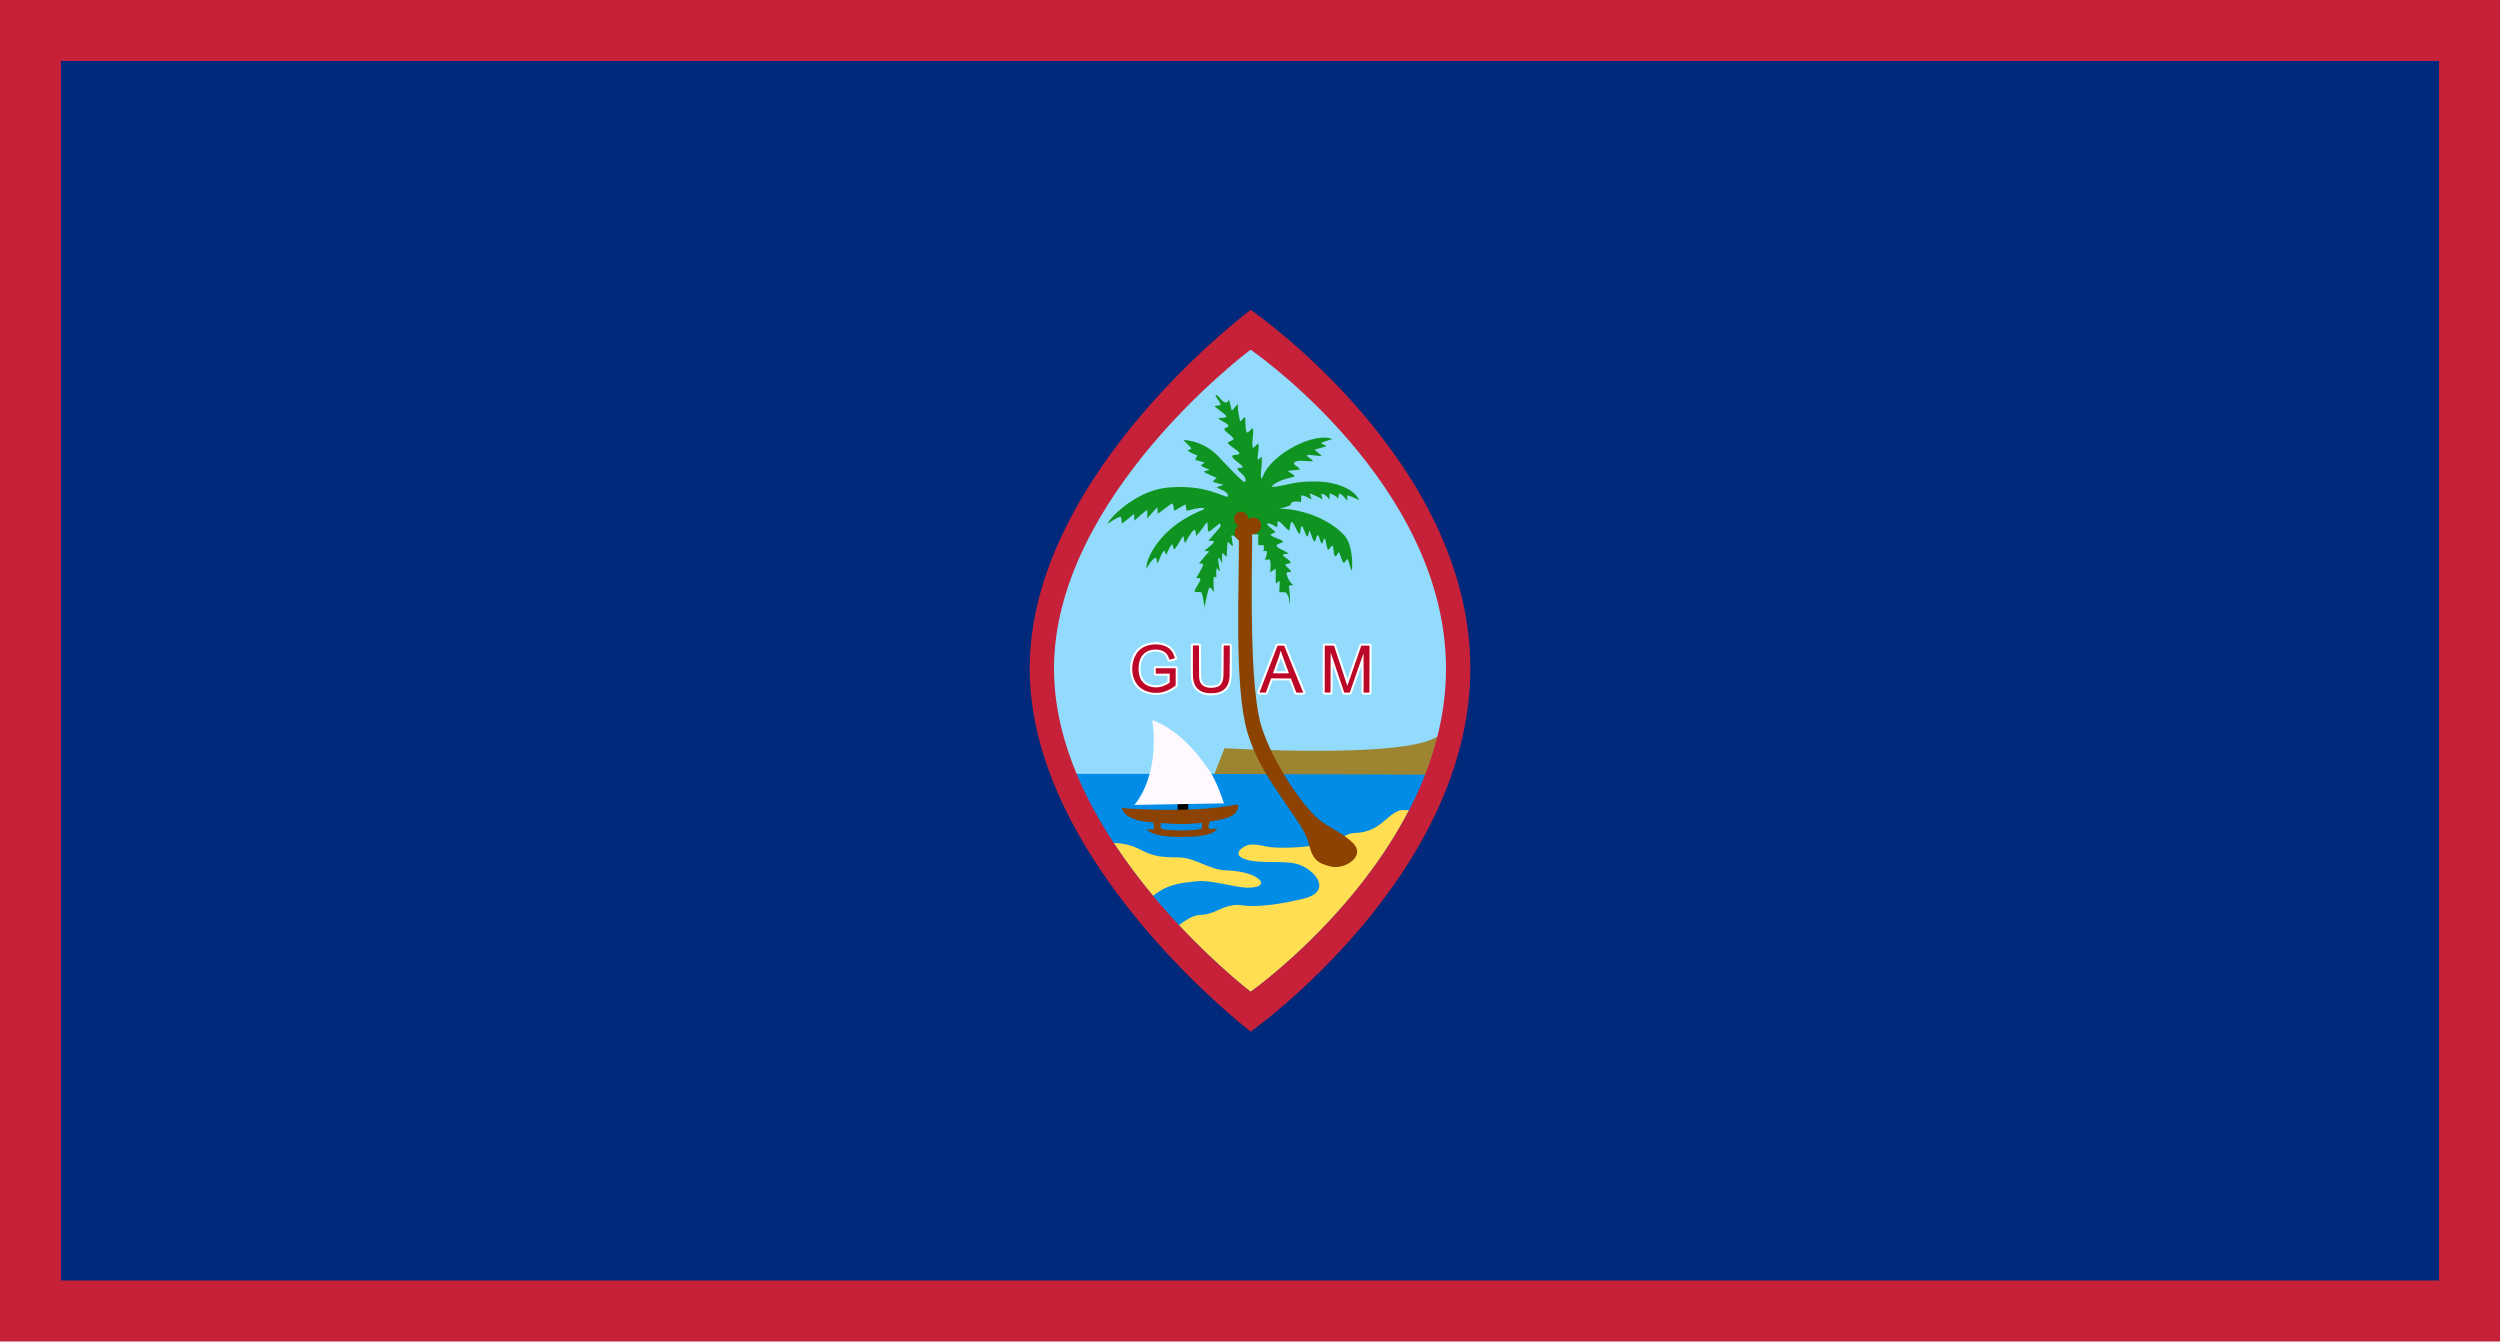
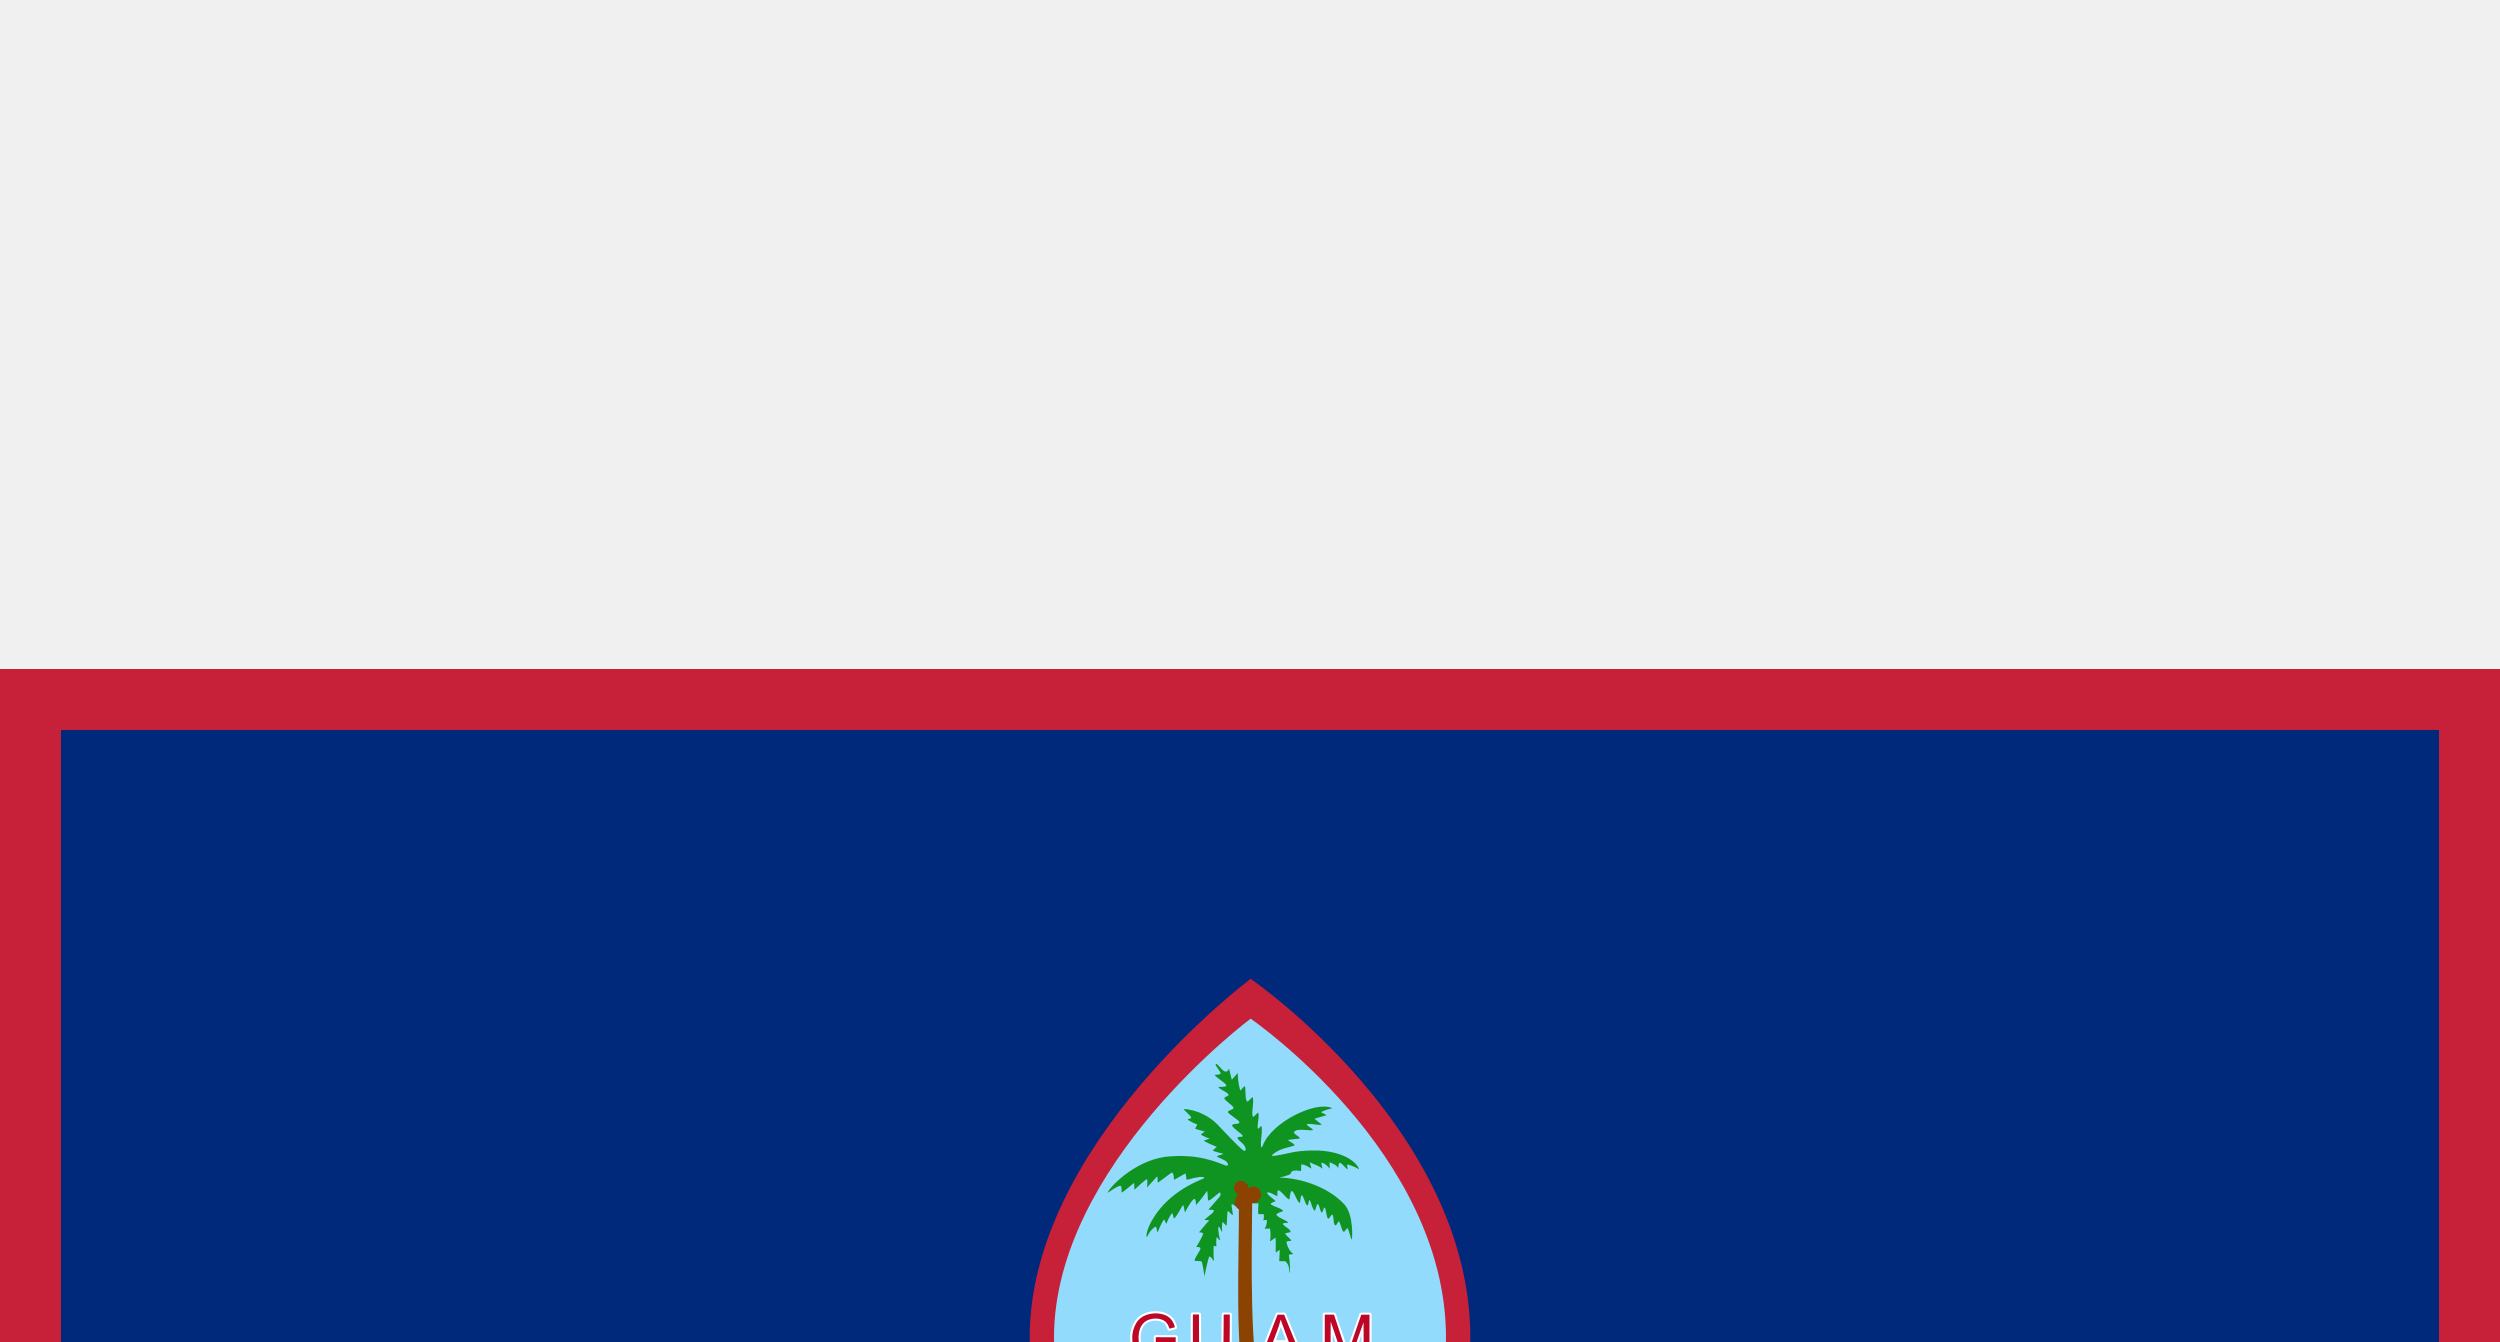
- <svg xmlns="http://www.w3.org/2000/svg" clip-rule="evenodd" fill-rule="evenodd" height="440" image-rendering="optimizeQuality" shape-rendering="geometricPrecision" text-rendering="geometricPrecision" viewBox="0 0 216958.34 116416.66" width="820">
+ <svg xmlns="http://www.w3.org/2000/svg" clip-rule="evenodd" fill-rule="evenodd" height="300" image-rendering="optimizeQuality" shape-rendering="geometricPrecision" text-rendering="geometricPrecision" viewbox="0 0 216958.34 116416.66">
  <path d="M0-.005h216958.33V116416.66H0z" fill="#c62139" />
  <path d="M5291.666 5291.667h206375v105833.331h-206375z" fill="#00297b" />
  <path d="M108537.167 28617.296s-18122.53 14420.028-18122.53 29399.058c0 14981.029 18122.541 29783.057 18122.541 29783.057s18006.53-13724.025 18006.53-29783.057c0-16057.03-18006.54-29399.058-18006.54-29399.058z" fill="#92dbfc" />
  <path d="M92419.719 67159.562c4716.233 11327.588 16117.447 20639.81 16117.447 20639.81s11603.943-8844.17 16181.373-20640.687" fill="#008ce7" />
  <path d="M124781.681 63890.343c-2794.003 1999.002-18515.022 1039-18515.022 1039l-879.002 2238.004 18719.024 57.999c78-306.998 265-672 330-982.002z" fill="#9c8431" />
  <path d="M96651.642 73153.356c796.01 26.008 1589.01 193.997 2301.011 576 1273 668 2011.001 662.999 3383 683.999 1436.002 21.987 2563.004 1079.003 4115.006 1123.003 2859.004 80 4061.005 1500.001 1838.002 1499.001-1050.002-1.059-3301.004-706.001-4389.006-558.001-1654.002 168-2610 294.002-3834.001 1267.003-1166.001-1400.001-2332.002-2940.004-3414.012-4591.005zm5656.011 7128.008c709.002-485.002 1197.002-864.002 1885.002-885.002 1337.002-41 1793.003-868 3338.005-867 1756.003 322 4136.005-211 5529.007-520.002 2473.004-570 1300.002-2300.004-197-2928.003-1210.002-518.001-3478.004-26.009-4885.006-540.001-1065.002-416-187-1079.001 386-1220.001 578-106 1198.002 85 1917.002 201.999 1284.002 113.001 2897.004-7.011 4025.006-182 2331.002-356.998 2235.001-1041 3360.005-1057.002 821-38 1446.002-281.998 2006-682.001 658.002-439 1343.003-1340.002 2139.004-1304l468.002 20.003c-4916.007 9510.012-13745.019 15753.018-13745.019 15753.018s-2853.004-2184.001-6226.008-5790.005z" fill="#ffde52" />
  <path d="M113608.667 73315.355c305.001 1180.003 628.002 1581.003 1868.003 1884.001 1224.002 303.001 3094.003-887 1935.004-2042.003-1103.004-1074-2265.005-1349-3253.005-2316.003-1533.002-1520-3636.006-4662.006-4635.006-7633.01-1093.002-3248.003-903.002-12392.016-854.002-17024.022 1.006-54 133-86 148-108 71-102 139 33 28.001-646-29-174-167-354-166-530 1.005-314.002-1084.001 343-1370.003 903-65 128 208.001 493 208.001 565 37 4444.006-441 13218.017 739 17190.024 730.001 2459.003 2062.003 4358.006 3268.005 6115.007 723.001 1126.001 1769.002 2341.003 2084.002 3642.006z" fill="#8c4200" />
  <g fill-rule="nonzero">
    <path d="M100086.654 60304.335c-14-2.117-69-8.996-122-16.007-377-46-780-204.999-1075.001-425-420-313-698-814.002-791-1429.003-26.01-172-25.01-615 1-784 74-474.999 248-894.002 498-1200 74-90.001 216-228.002 303-293.002 205-156 470-278.002 749-346 200-50 323-65 563-72 334.001-7.99 569.001 22.013 833.001 110 338 111.002 600.005 291 785.005 537.002 125 165.999 287 534.998 310 705.001 12 92.998-25.001 162-107 196.998-26.001 11.006-156 50.001-290 86-269.004 72.002-307.004 74.002-367.004 23.998-40-33.999-54-60-89-169-16-46-55-139.999-88-207-51-102.999-72-134-141-203-69-69.999-99-90.999-202-141-228-111.001-484.001-149-779.001-113.001-216 26.008-450 114.001-597 225.001-327 246-509.001 732-490 1306.001 25 783 357 1214.002 1040 1351.003 131 26.008 417 26.008 557 0 204-38 503-155.001 672-263.001l61-38v-249l1.01-250.002-539-3.995-539-3.996-34-23.997c-19-13.997-45-40-58-59-24-33-24-38.002-24-331.002 1-293 1-298 25-331 13-18.996 40-45 59-58.001l34-25.003 923 2.117 924 2.117 33 23.997c19 12.99 45 42 59 64l24.001 39.003 2.01 765c2.011 815 0 848-49 907-13.999 17.013-78 69-141 115.002-436 320.998-900 511.998-1377 567-123.001 13.996-481.001 18.996-557.001 7.99zm4829.003 41.003c-483-37.002-848.002-181.002-1114.002-438.002-262-253-392-570-450-1098-17-147-18-302.002-17-1496.004 2.01-1286 3-1334 23-1373 11.002-22.014 37-53.002 57-69l38-28.002 317.001-2.99c306-2.116 319-2.116 364 20.003 28 13.996 56 39.002 71 62l24.001 39.003 4 1380c3.001 1216.003 5.001 1393.001 20 1489.002 40 250 80 343.002 197 460 147 146 300 200.002 590 210 267.002 7.99 450.002-22.013 607.002-99 181-88 263-226.998 325-544.999 23-120.002 23-139.002 32-1501.004 9.001-1543 2.011-1415 85-1478l39-29h330.002c368 1.057 357-1.059 416 76.999l30 39 1.005 1238.001c1.006 1242.003-5 1502.003-38 1736.005-71 497.998-236 812.998-554 1059-107 82.999-151 111-256.001 162.999-161 81-347 136.001-558 166-110 16.007-471.001 27-583.001 18.996zm4322.006-67.001c-14-2.99-45-26.008-70-50-51-51.002-65-98-50-162 18.998-79.002 1583.001-4115.006 1608.001-4147.005 49-66 63-68 429-67 366.001 0 380.001 2.99 430.001 68 12.999 18.998 401.001 958.001 862.002 2089 732 1797.004 837 2062.003 837 2110.004 0 60.999-24 103-81 144-34 23.997-35 23.997-401 22.991h-367l-40-30.998c-51-39-50-35.002-287.002-655-108-283.001-201-523.002-207-533-9-17.992-55-18.997-735-20.003-681.002-1.058-726.002 0-733 17.013-4.002 10-96.002 261.998-205.002 559.998-108 297-206 556.001-218 575.001-11.999 18.997-37 45-55 58.002-33 23.997-39 23.997-363 25.003-181 1.058-340-1.058-354-3.995zm2343.002-2066.003c-15.999-45-404-1083-414-1108-4-11.008-9.001-6.007-17 16.006-18 54.001-415 1113.002-420 1122.001-3 3.995 191 7.99 430 8.996h436.001zm3314.005 2062.003c-46-13.997-96-67-109-116.002-7.002-27.998-9.002-713-4.001-2121.001l7.001-2079.002 28-38c56-73 51-72 552-71 417 1.057 452 2.115 487.002 20.001 20.002 11.007 46.998 35 58.999 53 11.986 17.013 244.999 702 517.001 1520.003 273 818.002 498 1488.002 501 1488.002 2.99 0 235-665.002 516-1477.003 319.002-924 521-1493 538.003-1519 56-81 50.998-80 510-79 390.999 0 408.999 1.058 446 22.013 21.009 11.985 49.999 40 65 61l26.01 40-2.99 2091.003c-3.995 1971-5.001 2093.001-22.992 2125.002-10.002 17.992-36.002 46.998-58.002 63l-39 29.998-319-1.058c-316 0-319 0-353-25.003-18.997-12.99-45-39.002-58.002-58.002l-25.003-33.999-2.99-1200.002-2.99-1199-55.999 158.999c-31 88-221.001 632-422.002 1209-353 1011.003-368 1052.003-409 1094.003-25.002 26.01-56 46-77 50.001-20.003 3.995-153.002 6.985-297 6.985-251-1.058-264-2.117-309-25.003-26.009-12.99-57.002-39-69-56.999-12.013-17.992-207-581.002-433.002-1251.001-226-669.002-415-1217.002-419-1217.002-5 0-8.998 542.002-10.998 1206-2.011 1351.003 4 1252.004-80 1308.003l-43 28.001-298 1.058c-164.002 1.06-313.002-2.99-331.002-8.996z" fill="#fff" />
    <path d="M100058.654 60119.336c-542-62-1030-302.001-1324.001-652-248-294-408-682-461-1118.003-17-143.999-16-484 2.01-621.998 62-475.002 250-918.002 519-1223.003 459-521 1412-731.003 2186.001-481 488 156.999 778 454.999 943 966 23 71 40 131 38 134-6.001 3.996-422 117.002-453 123-18 2.99-27-13.997-54-93.999-77-226.002-194-414.001-324-518.001-284-226-684-309-1153-238.001-300 46-598 200.002-769 398-257.001 297.003-384.001 661-400.001 1142.003-15 476 71 839 270 1139 323 488 1075 706.002 1744.001 506 214-64 447-174.997 611-292l75.999-53.998 1.006-385v-386.002l-604.005-1.058-605-1.058 1.01-236.001v-236l864 2.116 864.001 1.059-2.011 752.001-1.006 752-95 70c-389 286.002-779.004 459.003-1196.004 533.001-154 27.001-522 37-678 18.997zm4787.003 36.999c-392-43-697.002-169-913.002-379-197-191-310-428-369-772.998-42-248.003-45-376.003-43-1696.005l2.01-1293.001 265.001 1.059h264l2.011 1379c2.011 1467.002 1.006 1443.002 57 1664.004 71 282 281 491 581.002 578 240 70 564 71 837 2.99 324-81 498-255 586-585.001 68-253 67.002-229 74-1690.002l7.002-1345.001 265 1.058h264l-3 1247c-1.005 718-7.001 1317.001-14 1413.003-45 632-209 974-592 1233-151 103-356 181-582 223-98 17.992-576.001 31.001-688.001 18.997zm4474.006-113.998c12.999-33.002 366-948.002 785-2034.004l763.002-1974.002 286-2.117 287-2.99 822.001 2020.003c452 1111.002 825.001 2029.003 829.001 2040.004 7.001 18.998-11.001 20.003-292 20.003l-300-1.058-52-135.001c-29-74-134-351-235-614l-183.002-478.003-862-3.995-862.002-5-224 616-224 616.001-281-1.059h-280zm2534.002-1625.003c-3-11.007-121-326-261-700.001-140-374-298-808-350-966.002-52-157-97-288-99-291-3-2.99-23 66-44 153.001-69 289-135 487-381 1137.003-133 354.999-246 654-250 664.998-8.002 18.997 30 20.003 691 21.008 660 1.06 699 0 694-18.997zm3112.005-354l4-2039.001 400 3.995 399 3.995 540 1625.003c297 893 557.001 1680.002 577.001 1749.003 21.008 68 40 121.999 43 119.999 2.117-2.99 69.001-196.001 148-430.001 80.003-233 350.002-1017.001 601.002-1742.003l457.002-1318.001 358-2.116 358-2.117-3.995 2038.002-3.995 2039.004-253-1.058h-253l2.99-1713.003c2.115-942.002-1.06-1707.003-7.013-1701.002-5 6.006-256 718-557.001 1582.003-300.998 864-568 1629-593 1700l-46 129.002h-477.999l-582.002-1726.003c-320-949-586-1733.003-591-1743.002-5-8.996-10.999 767.001-12.999 1725.003l-4 1741.001h-253l-253-1.058z" fill="#bd0728" />
  </g>
  <path d="M97273.642 44871.316c77 106.001 66 563.001 66 563.001 63 38 1085.01-870.001 1085.01-829.001 1 191.001 24 585.001 24 585.001s1058.001-1006.001 1102.001-900.001c49 119-4 702.001-4 702.001s704-776.001 833-916.001c93.001-100 78.001 126 87.001 491 2.01 65 1153.998-850 1223.998-866 149-32 195 475 187 602-6 94 1063.002-610 1016.002-517l79 541c298-41 1008.001-306 1435.001-237 137 22 130 91 8.001 141-2058.002 833.001-3641.002 2089.002-4563.002 3839.005-314 596-410 1116.001-327 1247.001 0 0 370-796 787-921 56-16 93 510 150 480 0 0 316-798.002 544-1092.002 61-79 163 419.001 228 345.001 0 0 164-534.001 484.999-906.001 46-53 129 505 180 458 333.001-307 646.001-1077 771.001-1134 87-68 102 640 185 579 0 0 475.002-954.002 759.002-1127.002 182-112 175 521 175 521 362-357 761-949 950-1206 87.002-118 39 780 132 815 119 46 899.002-688 987.002-703 58-10.002 126 209-26 385-12.002 13.999-964.001 1112.001-964.001 1112.001 185 35 257-17 390 18 395 104-740.001 755.001-721.001 877.001 0 0 547-10.002 364 96-132 77-855 1008-855 975.002 0-17 363 8 361 112-3 193-601 1188-607 1182-33-33 321-43 369 55 88 181.002-614.001 986.002-477.001 1123.002 18.999 19 401 6.001 571 44 82 18 312 1462.002 254 1404.002-12.997-13.999 246.002-1354.001 403.002-1762.002 96-247 403 373 428 318-12.999 0-62-881.001-19-1282.001 12-112 233 117 230 10.002-8-243.002-28-503.002 22-740.002 38-179 226 323 299.001 188 0 0-228-872-133-1118 63-162.002 215 392 315 414 0 0-56-678.002 49-853.002l317 340.001c69-109 56-1165.001 120-1264.001 53-83 382.001 396 431.001 321 44-68-139-852.002-98-914.002 58-89 419.001 218 426 212.001 147-148 142.001-517.001 204.001-654.001 166-371 1118.001-419 1230.001-155 55.001 128 17 293-5 492 9.001 8.001 477 42 481 6.001 0 0-56 437-23 918.002 5 64 475-16 481 48 43 453-61 495-61 495 4 33 317.001-48 322.001-12.999 34 221-37 490-177 749-21 37.002 448-36 455 7.002 57 340 68 610.001 9.001 1090.001-5 39 459.001-339 466.001-300 70 404-10.999 840 31 1258.001 10.001 97.001 307-289 334-177 27 110-66 910.001-21 955.001 0 0 497.001-25 541.001 17 394.001 370 319 1016.001 319 1016.001 108-80 67.001-858-42-1570.002-12-75 382.001-46 370.001-116 0 0-432-260-574-984.002-30.001-155 417-123 417-123-124-285-342-339-527.001-613-60-90 464-131 464-157 1.006-273-442-403-671-687-98-121 478-127.002 478-127.002-169-235-726-338-1010-649-155-169 565-335 556-364-79-249-756-327-1084.002-608.002-68-58 428.001-254 428.001-254-50-106-1131.001-817-581-752 232 28 703 358 740 308 0 0-20-415 28-465 181-188.002 805.001 798 1017.001 758 0 0 78-706 174.001-725 228-43 506 1028 731 1028 30 0 47-619 163-653 131.001-38 278.001 694 444.001 856.001 154.001 149 156.001-572.001 246.001-435.001 153 221 190 682.001 399 885.002 136 132 161-636.002 312-533.002 175 119.001 134 517.002 331.001 713.002 94 93 157-507 264-419 95 77 159 811 261.001 927 130 148 280-387 415-302 97 62 74 697 164 833 184 282.002 280.002-341 402.001-245 85 65 269 795.002 346.001 853.002 171 130 265-332 395-267 94 46 284 986 362 962 51-15.999 177-2142.002-641.002-3039.004-1333-1462.002-3720.003-2306.002-5668.005-2327.002 0 0 979.001-195 1005-357 52.001-323 538.002-285 877.002-211 60 12.999 28-571.002 36-574.002 303-7 574.001 172 864.001 348 90 55-183-585-87-530 372 215 786 278 1037.001 539 66 69.002-76-493-76-493 186-45 553.001 223 697.001 474 70 124.002-4-655 51-517 0 0 648 220 718 493 0 0 53.002-494 140-468 260.001 68 488.003 507 691.002 570 0 0-84-440-17.992-423 488 123 1018.001 425 1017.001 423-275-688-1318.002-1409.001-3153.004-1602.002-337-34.999-1704.002-91-2863.004 178.002-950 220-1700.002 345-1546.002 195 628.002-615.002 1643.002-690.002 1922.003-833.002 200-102-673-439-500-487 172-41 952-106 952-106 169-132-567-390.001-457-582.002 220-385 1521.002-35 1632.003-181 36-49-559.002-401-534.002-453 95-195 1253.002 144 1280.002-26 0 0-351-262-601-477.001-30-26 1034-312 1034-312-20-20-182-134-426-229-223-87 934.002-388 934.002-388-1466.002-670.002-5271.008 1236-6026.008 3214.003-196 472-202-41-161-441.001 39-430 93-807 47-1202.002-14-117-311 311.001-331 197.001-76-420 149-881.001 46-1347.001-34-157-428.002 463-480.002 306-144-431 108-1037.002 6.001-1631.002-40-232-413 497-538 289-146-241-82-1134.002-151-1269.002-56-108-388.001 428-416.001 327-450-1637.002 148-1841.002-716-918-30.001 32-222.001-968.002-255.001-934.002-354 758.002-934.002-540-1132.002-419-148 92 404 594 410 820 3.001 109-508 116-508 116 11 187 972.002 711.002 1003.002 916.002 25 169-680.002 127-680.002 127 22 229 823.002 447 867.002 690.002 25 134-375 164-362 300 21 209 774 622 799 835.001 17 148-481 209-493 347-15 167 1000 727.001 1001 884.001 1.006 222-404 108-588 220-259 157.001 831 793.001 877.002 974.002 36 159-436.002 19-452.002 164-20 190 534.002 477.001 661.002 803.001 127 322-3.001 404-185.001 276-365-257-1837.002-1821.002-2228.003-2238.003-568-606-1731.002-1285-2891.004-1325-121 37 624.002 564 629.002 755 1.005 49-335.001 122-320.001 137 206 206 847.001 451 847.001 451l-184 331.001c43 97 347 123 834 283 0 0-365 226-338 247 258 206 758.002 358 758.002 358l-492.001 165c-29 95 1107.001 550.002 1107.001 550.002s-355 306-339 322c87 87 922 280 922 280 14 14-590 202-586 206 219 219 823.002 290.001 964.002 652.002 0 0 83 206-156 167-940.002-341-2396.004-1047.001-5219.004-770.001-2886.011 376.001-5085.013 2885.003-5047.013 3135.004 0 0 1032-740.001 1141.001-590z" fill="#109421" />
  <g fill="#8c4200" transform="translate(201503.018 49556.295)">
    <ellipse cx="-76406.734" cy="-54552.762" rx="609.989" ry="646.731" transform="rotate(-32.773) skewX(.012)" />
    <ellipse cx="80113.359" cy="46920.699" rx="696.674" ry="738.637" transform="matrix(-.84082 -.54131 -.5415 .8407 0 0)" />
    <ellipse cx="80494.336" cy="47852.852" rx="743.691" ry="788.485" transform="matrix(-.84082 -.54131 -.5415 .8407 0 0)" />
  </g>
  <g>
    <path d="M102199.713 69706.336h919v687h-919z" />
    <path d="M97603.708 70148.337s6037.009 459.999 9739.011-334.999c0 0 311.001 210.999-136 732.999-447 521.001-1578 632.999-2199.001 745 0 0-149 335-137 509 12.999 174.001 392 156.001 578 118.002l186-37.002s-87 652.002-2372.001 739.002c-750.001 28.998-3222.999 81-3745.999-652.002 0 0 453 37.002 571 0 118-36.999 32-509-12.01-578.001-42.99-67.998-1603 0-2422-757.999-203-216.001-300-446-300-528 0-7.012 250 44 250 44zm3146.01 1267s1651.998 211 3553 0c0 0 50 360-37.001 497.001-87 136.999-2280.001 242.001-3385.999 50.001-178-57.002-184-275.003-130-547.002z" fill="#8c4200" />
    <path d="M98443.718 69854.337s2240-2382.001 1554-7352.007c0 0 2333.998 601.001 4713 4034.005 0 0 694 697 1510.001 3183.001z" fill="#fdf9ff" />
    <path d="M108540.72 26889.305S89359.708 41168.314 89359.708 58005.326c0 16839.012 19181.012 31522.022 19181.012 31522.022s19058.02-13472.01 19058.02-31522.022c0-18049.013-19058.02-31116.021-19058.02-31116.021zm-7 3456.003S91469.708 43048.315 91469.708 58027.326c0 14981.012 17064.012 28044.022 17064.012 28044.022s16955.02-11985.01 16955.02-28044.022c0-16057.011-16955.02-27682.018-16955.02-27682.018z" fill="#c62139" />
  </g>
</svg>
